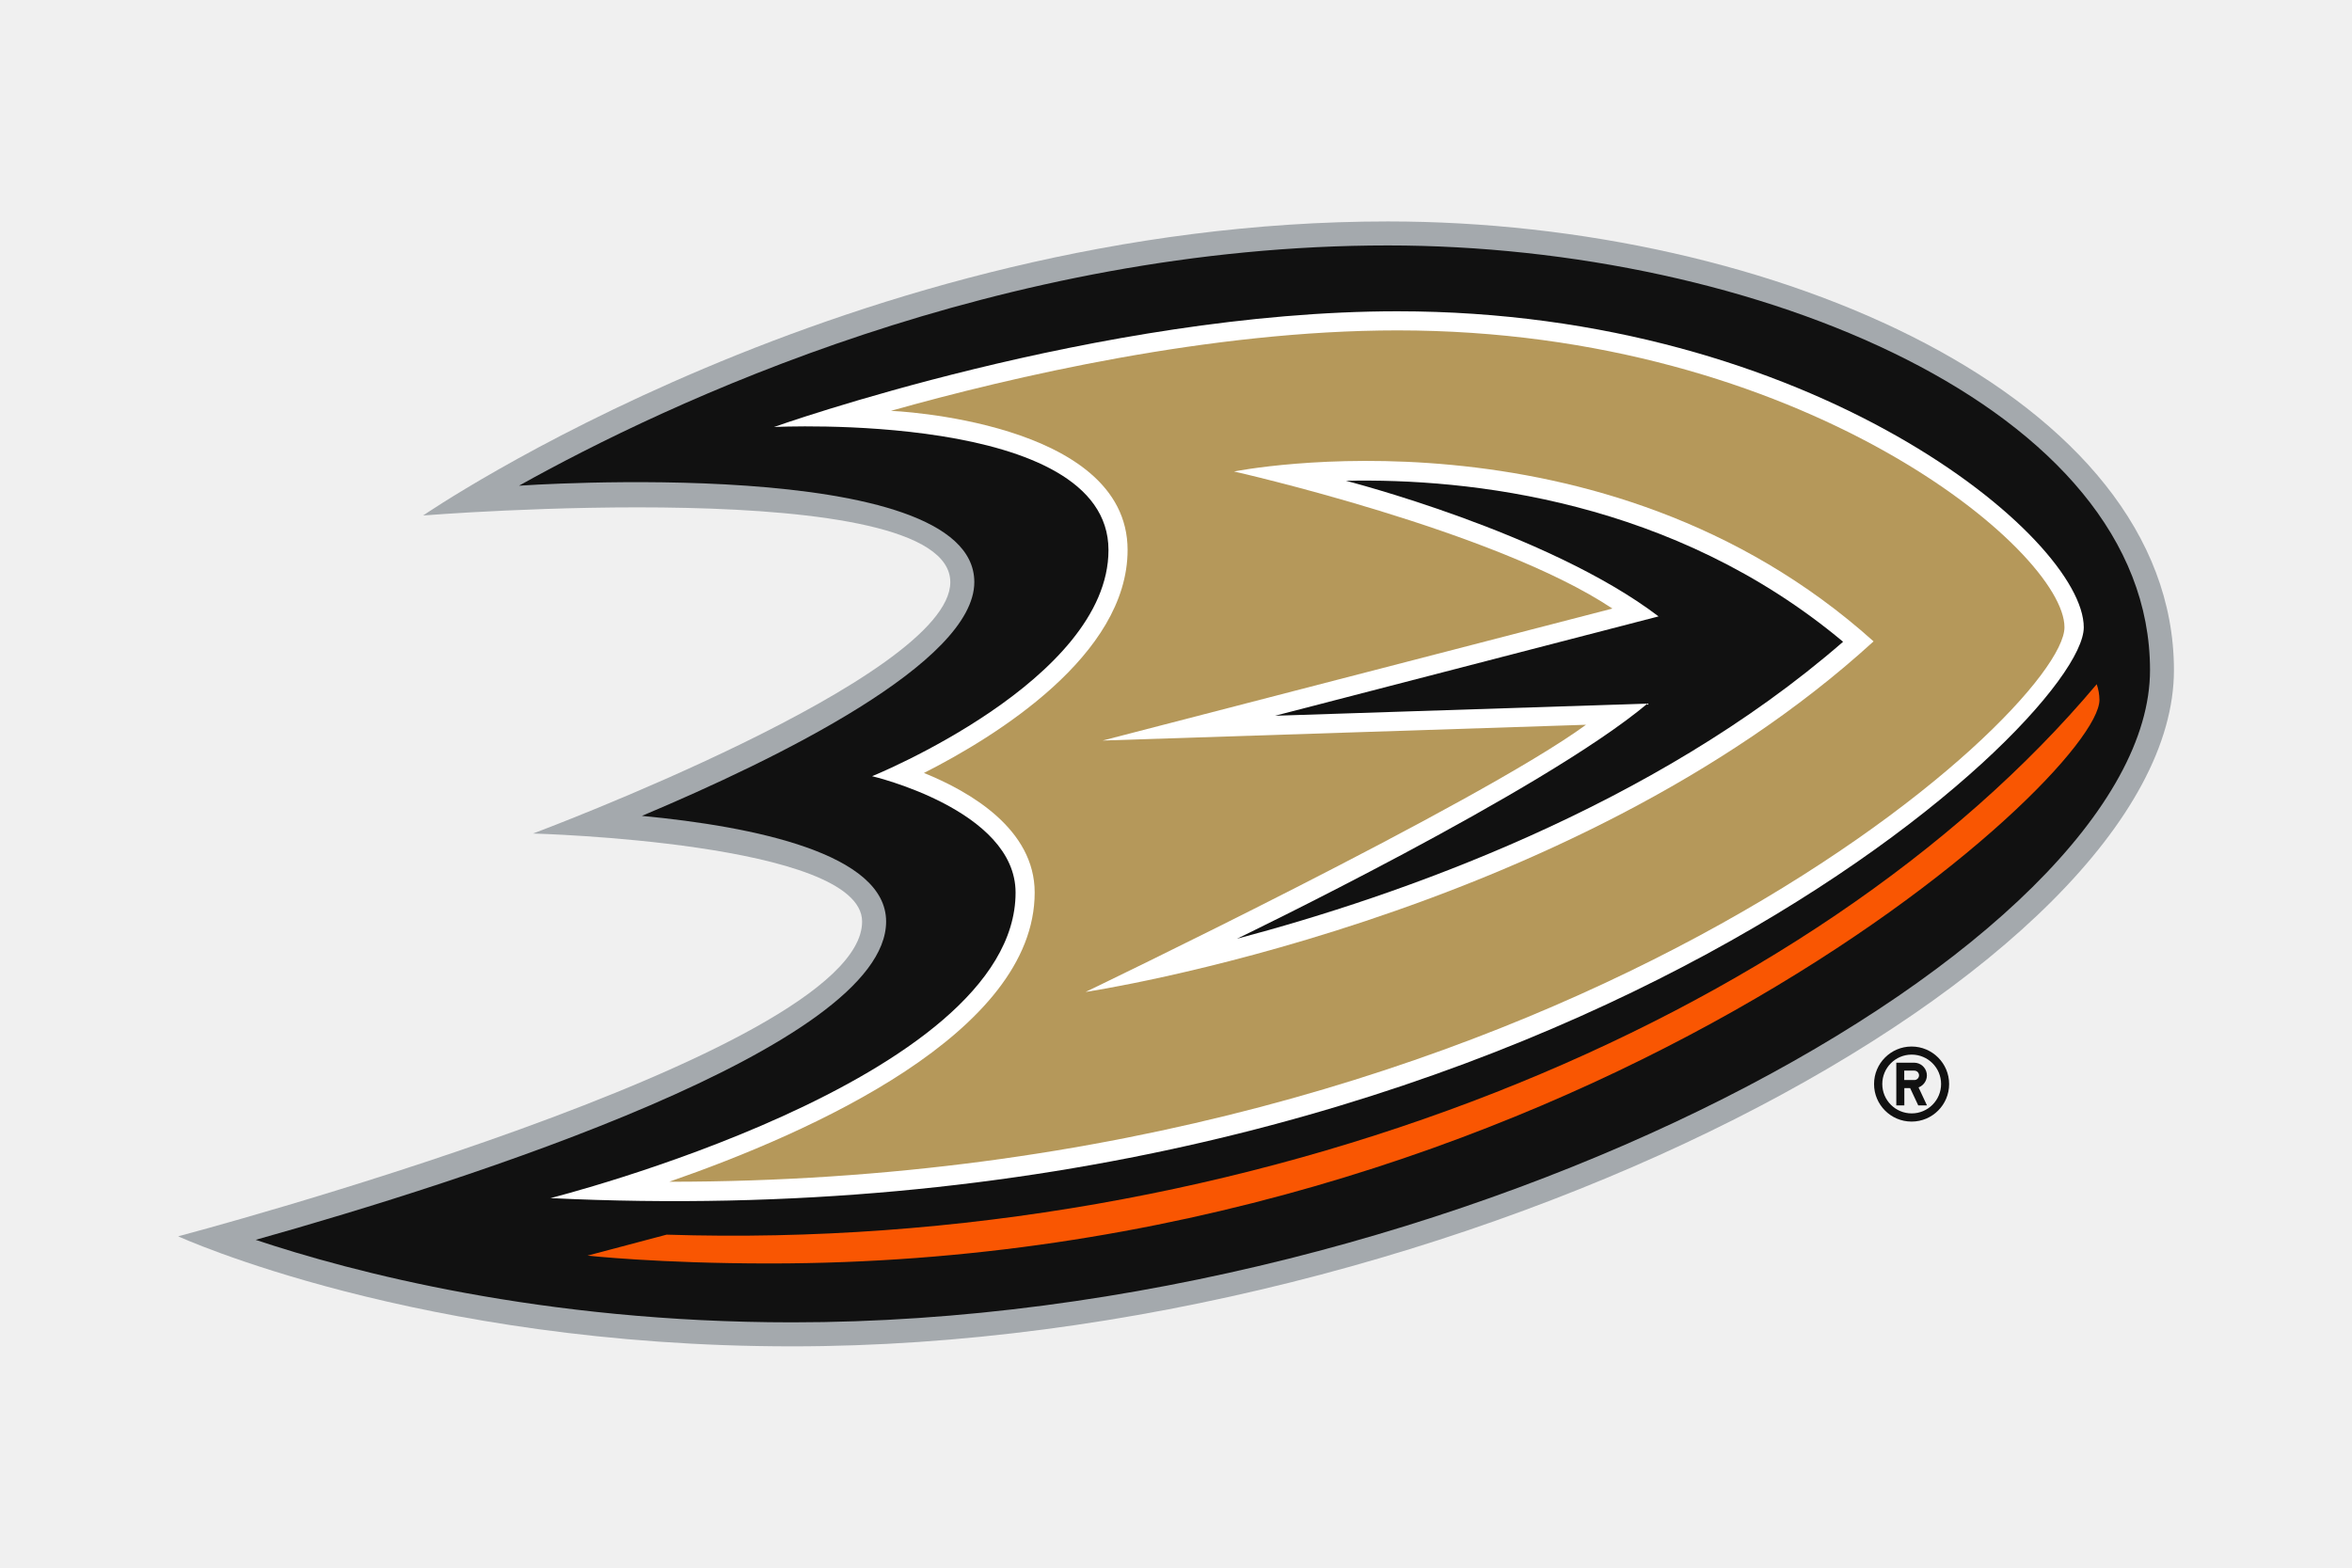
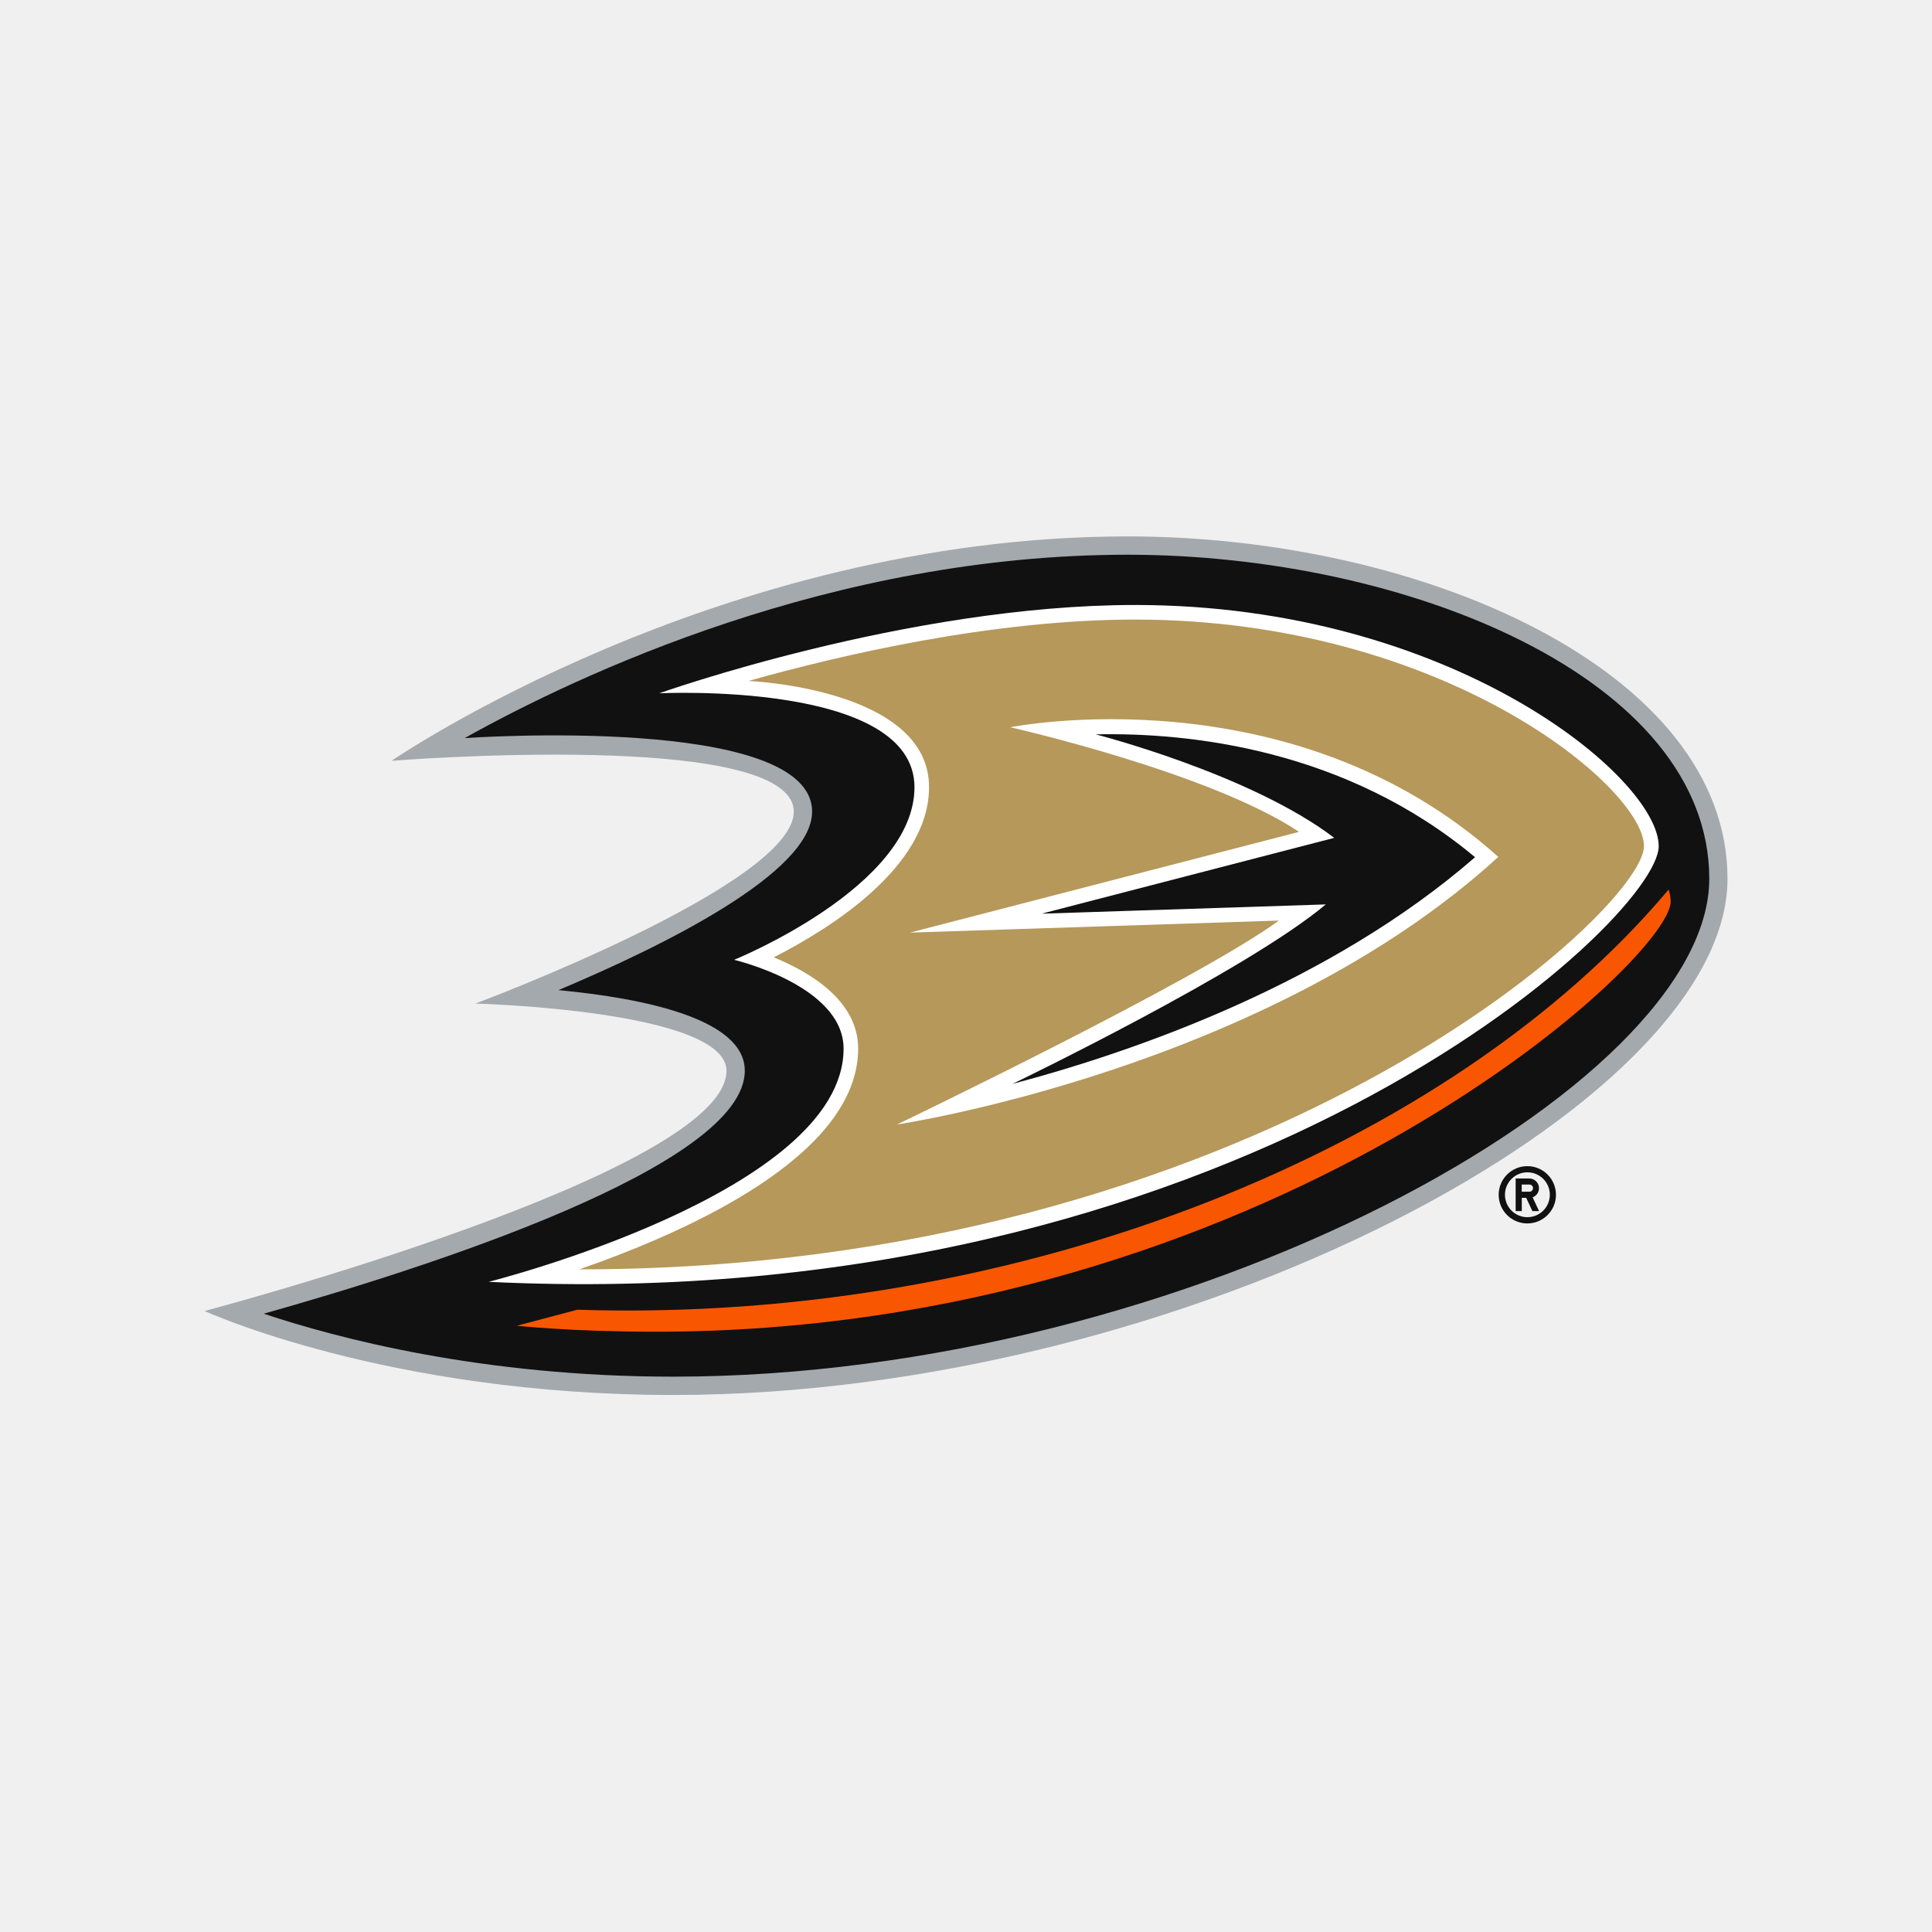
- <svg xmlns="http://www.w3.org/2000/svg" viewBox="0 0 24 16">
-   <g fill="#111">
-     <path d="M19.663 11.282l-.086-.184a.13.13 0 0 0-.043-.252h-.184v.436h.082v-.177h.059l.083.177h.089zm-.129-.259h-.103v-.096h.103a.048.048 0 0 1 0 .096z" />
-     <path d="M19.889 11.064a.383.383 0 1 0-.766 0 .383.383 0 0 0 .766 0zm-.682 0a.3.3 0 1 1 .6-.001.3.3 0 0 1-.6.001z" />
+ <svg xmlns="http://www.w3.org/2000/svg" width="512px" height="512px" viewBox="0 0 512 512" version="1.1">
+   <defs />
+   <g id="NHL" stroke="none" stroke-width="1" fill="none" fill-rule="evenodd">
+     <g id="anaheim-ducks">
+       <g id="ana" transform="translate(38, 137)">
+         <g id="Group" transform="translate(356.7273, 158.5455)" fill="#111111">
+           <path d="M13.139,25.407 L11.435,21.76 C12.601,21.332 13.294,20.133 13.086,18.909 C12.877,17.685 11.825,16.784 10.583,16.766 L6.936,16.766 L6.936,25.407 L8.561,25.407 L8.561,21.899 L9.731,21.899 L11.376,25.407 L13.139,25.407 L13.139,25.407 Z M10.583,20.274 L8.542,20.274 L8.542,18.371 L10.583,18.371 C11.108,18.371 11.534,18.797 11.534,19.323 C11.534,19.848 11.108,20.274 10.583,20.274 Z" id="Shape" />
+           <path d="M17.618,21.087 C17.618,16.895 14.22,13.496 10.028,13.496 C5.836,13.496 2.438,16.895 2.438,21.087 C2.438,25.279 5.836,28.677 10.028,28.677 C14.22,28.677 17.618,25.279 17.618,21.087 L17.618,21.087 Z M4.102,21.087 C4.097,17.803 6.754,15.137 10.038,15.131 C13.321,15.126 15.988,17.783 15.993,21.067 C15.999,24.35 13.341,27.017 10.058,27.022 C6.774,27.028 4.108,24.37 4.102,21.087 L4.102,21.087 Z" id="Shape" />
+         </g>
+         <path d="M260.847,5.153 C152.223,5.153 65.757,64.627 65.757,64.627 C65.757,64.627 172.359,56.046 172.359,78.123 C172.359,97.466 87.973,128.957 87.973,128.957 C87.973,128.957 154.522,130.701 154.522,146.773 C154.522,173.905 16.211,210.429 16.211,210.429 C16.211,210.429 64.667,232.685 140.372,232.685 C275.948,232.685 419.809,155.811 419.809,95.9 C419.809,40.726 338.871,5.153 260.847,5.153 L260.847,5.153 Z" id="Shape" fill="#A4A9AD" />
+         <path d="M260.847,10.008 C182.407,10.008 115.084,41.876 85.139,58.602 C85.139,58.602 177.214,52.122 177.214,78.103 C177.214,94.295 137.637,113.756 109.991,125.39 C132.703,127.55 159.378,133.02 159.378,146.754 C159.378,172.061 74.615,199.133 31.887,211.143 C51.171,217.584 89.717,227.83 140.372,227.83 C276.602,227.83 414.973,151.054 414.973,95.88 C414.953,42.827 334.947,10.008 260.847,10.008 L260.847,10.008 Z" id="Shape" fill="#111111" />
+         <path d="M114.985,210.093 L98.992,214.334 C98.992,214.334 113.301,215.919 135.814,215.919 C297.431,215.919 404.747,117.581 404.747,101.925 C404.737,100.845 404.549,99.773 404.192,98.754 C346.917,166.889 233.161,213.878 114.985,210.093 L114.985,210.093 Z" id="Shape" fill="#F95602" />
+         <path d="M262.789,23.326 C202.443,23.326 136.706,46.731 136.706,46.731 C136.706,46.731 204.345,43.342 204.345,71.623 C204.345,98.001 156.544,117.363 156.544,117.363 C156.544,117.363 185.558,124.161 185.558,140.907 C185.558,179.037 91.501,202.7 91.501,202.7 C288.85,212.273 401.576,106.761 401.576,87.259 C401.576,69.106 346.66,23.326 262.789,23.326 L262.789,23.326 Z" id="Shape" fill="#FFFFFF" />
+         <path d="M262.789,27.191 C224.956,27.191 184.626,36.624 160.349,43.461 C160.349,43.461 208.21,45.403 208.21,71.603 C208.21,92.927 181.515,109.357 167.028,116.709 C176.481,120.534 189.422,128.125 189.422,140.887 C189.422,169.267 144.237,189.422 115.52,199.391 C294.459,199.391 397.672,104.263 397.672,87.24 C397.672,71.801 344.698,27.191 262.789,27.191 L262.789,27.191 Z" id="Shape" fill="#B5985A" />
+         <path d="M229.732,55.729 C229.732,55.729 282.607,67.659 306.25,83.454 L203.156,110.149 L300.919,106.959 C279.119,122.893 199.708,161.003 199.708,161.003 C199.708,161.003 297.332,146.476 359.066,90.093 C304.13,40.746 229.732,55.729 229.732,55.729 L229.732,55.729 Z" id="Shape" fill="#FFFFFF" />
+         <path d="M252.365,57.611 C252.365,57.611 293.269,68.056 315.585,85.04 L238.036,105.135 L313.345,102.678 C292.298,120.376 230.327,150.242 230.327,150.242 C262.928,141.601 314.415,123.646 352.902,90.173 C318.617,61.496 277.177,57.076 252.365,57.611 L252.365,57.611 Z" id="Shape" fill="#111111" />
+       </g>
+     </g>
  </g>
-   <path fill="#a4a9ad" d="M14.162 2.26c-5.481 0-9.844 3.001-9.844 3.001s5.379-.433 5.379.681c0 .976-4.258 2.565-4.258 2.565s3.358.088 3.358.899c0 1.369-6.979 3.212-6.979 3.212s2.445 1.123 6.265 1.123c6.841 0 14.1-3.879 14.1-6.902 0-2.784-4.084-4.579-8.021-4.579z" />
-   <path fill="#111" d="M14.162 2.505c-3.958 0-7.355 1.608-8.866 2.452 0 0 4.646-.327 4.646.984 0 .817-1.997 1.799-3.392 2.386 1.146.109 2.492.385 2.492 1.078 0 1.277-4.277 2.643-6.433 3.249.973.325 2.918.842 5.474.842 6.874 0 13.856-3.874 13.856-6.658-.001-2.677-4.038-4.333-7.777-4.333z" />
-   <path fill="#f95602" d="M6.802 12.601l-.807.214s.722.08 1.858.08c8.155 0 13.57-4.962 13.57-5.752a.498.498 0 0 0-.028-.16c-2.89 3.438-8.63 5.809-14.593 5.618z" />
-   <path d="M14.26 3.177c-3.045 0-6.362 1.181-6.362 1.181s3.413-.171 3.413 1.256c0 1.331-2.412 2.308-2.412 2.308s1.464.343 1.464 1.188c0 1.924-4.746 3.118-4.746 3.118 9.958.483 15.646-4.841 15.646-5.825 0-.916-2.771-3.226-7.003-3.226z" fill="#fff" />
-   <path fill="#b5985a" d="M14.26 3.372c-1.909 0-3.944.476-5.169.821 0 0 2.415.098 2.415 1.42 0 1.076-1.347 1.905-2.078 2.276.477.193 1.13.576 1.13 1.22 0 1.432-2.28 2.449-3.729 2.952 9.029 0 14.237-4.8 14.237-5.659 0-.779-2.673-3.03-6.806-3.03z" />
-   <path d="M12.592 4.812s2.668.602 3.861 1.399l-5.202 1.347 4.933-.161c-1.1.804-5.107 2.727-5.107 2.727s4.926-.733 8.041-3.578c-2.772-2.49-6.526-1.734-6.526-1.734z" fill="#fff" />
-   <path fill="#111" d="M13.734 4.907s2.064.527 3.19 1.384l-3.913 1.014 3.8-.124c-1.062.893-4.189 2.4-4.189 2.4 1.645-.436 4.243-1.342 6.185-3.031-1.73-1.447-3.821-1.67-5.073-1.643z" />
</svg>
